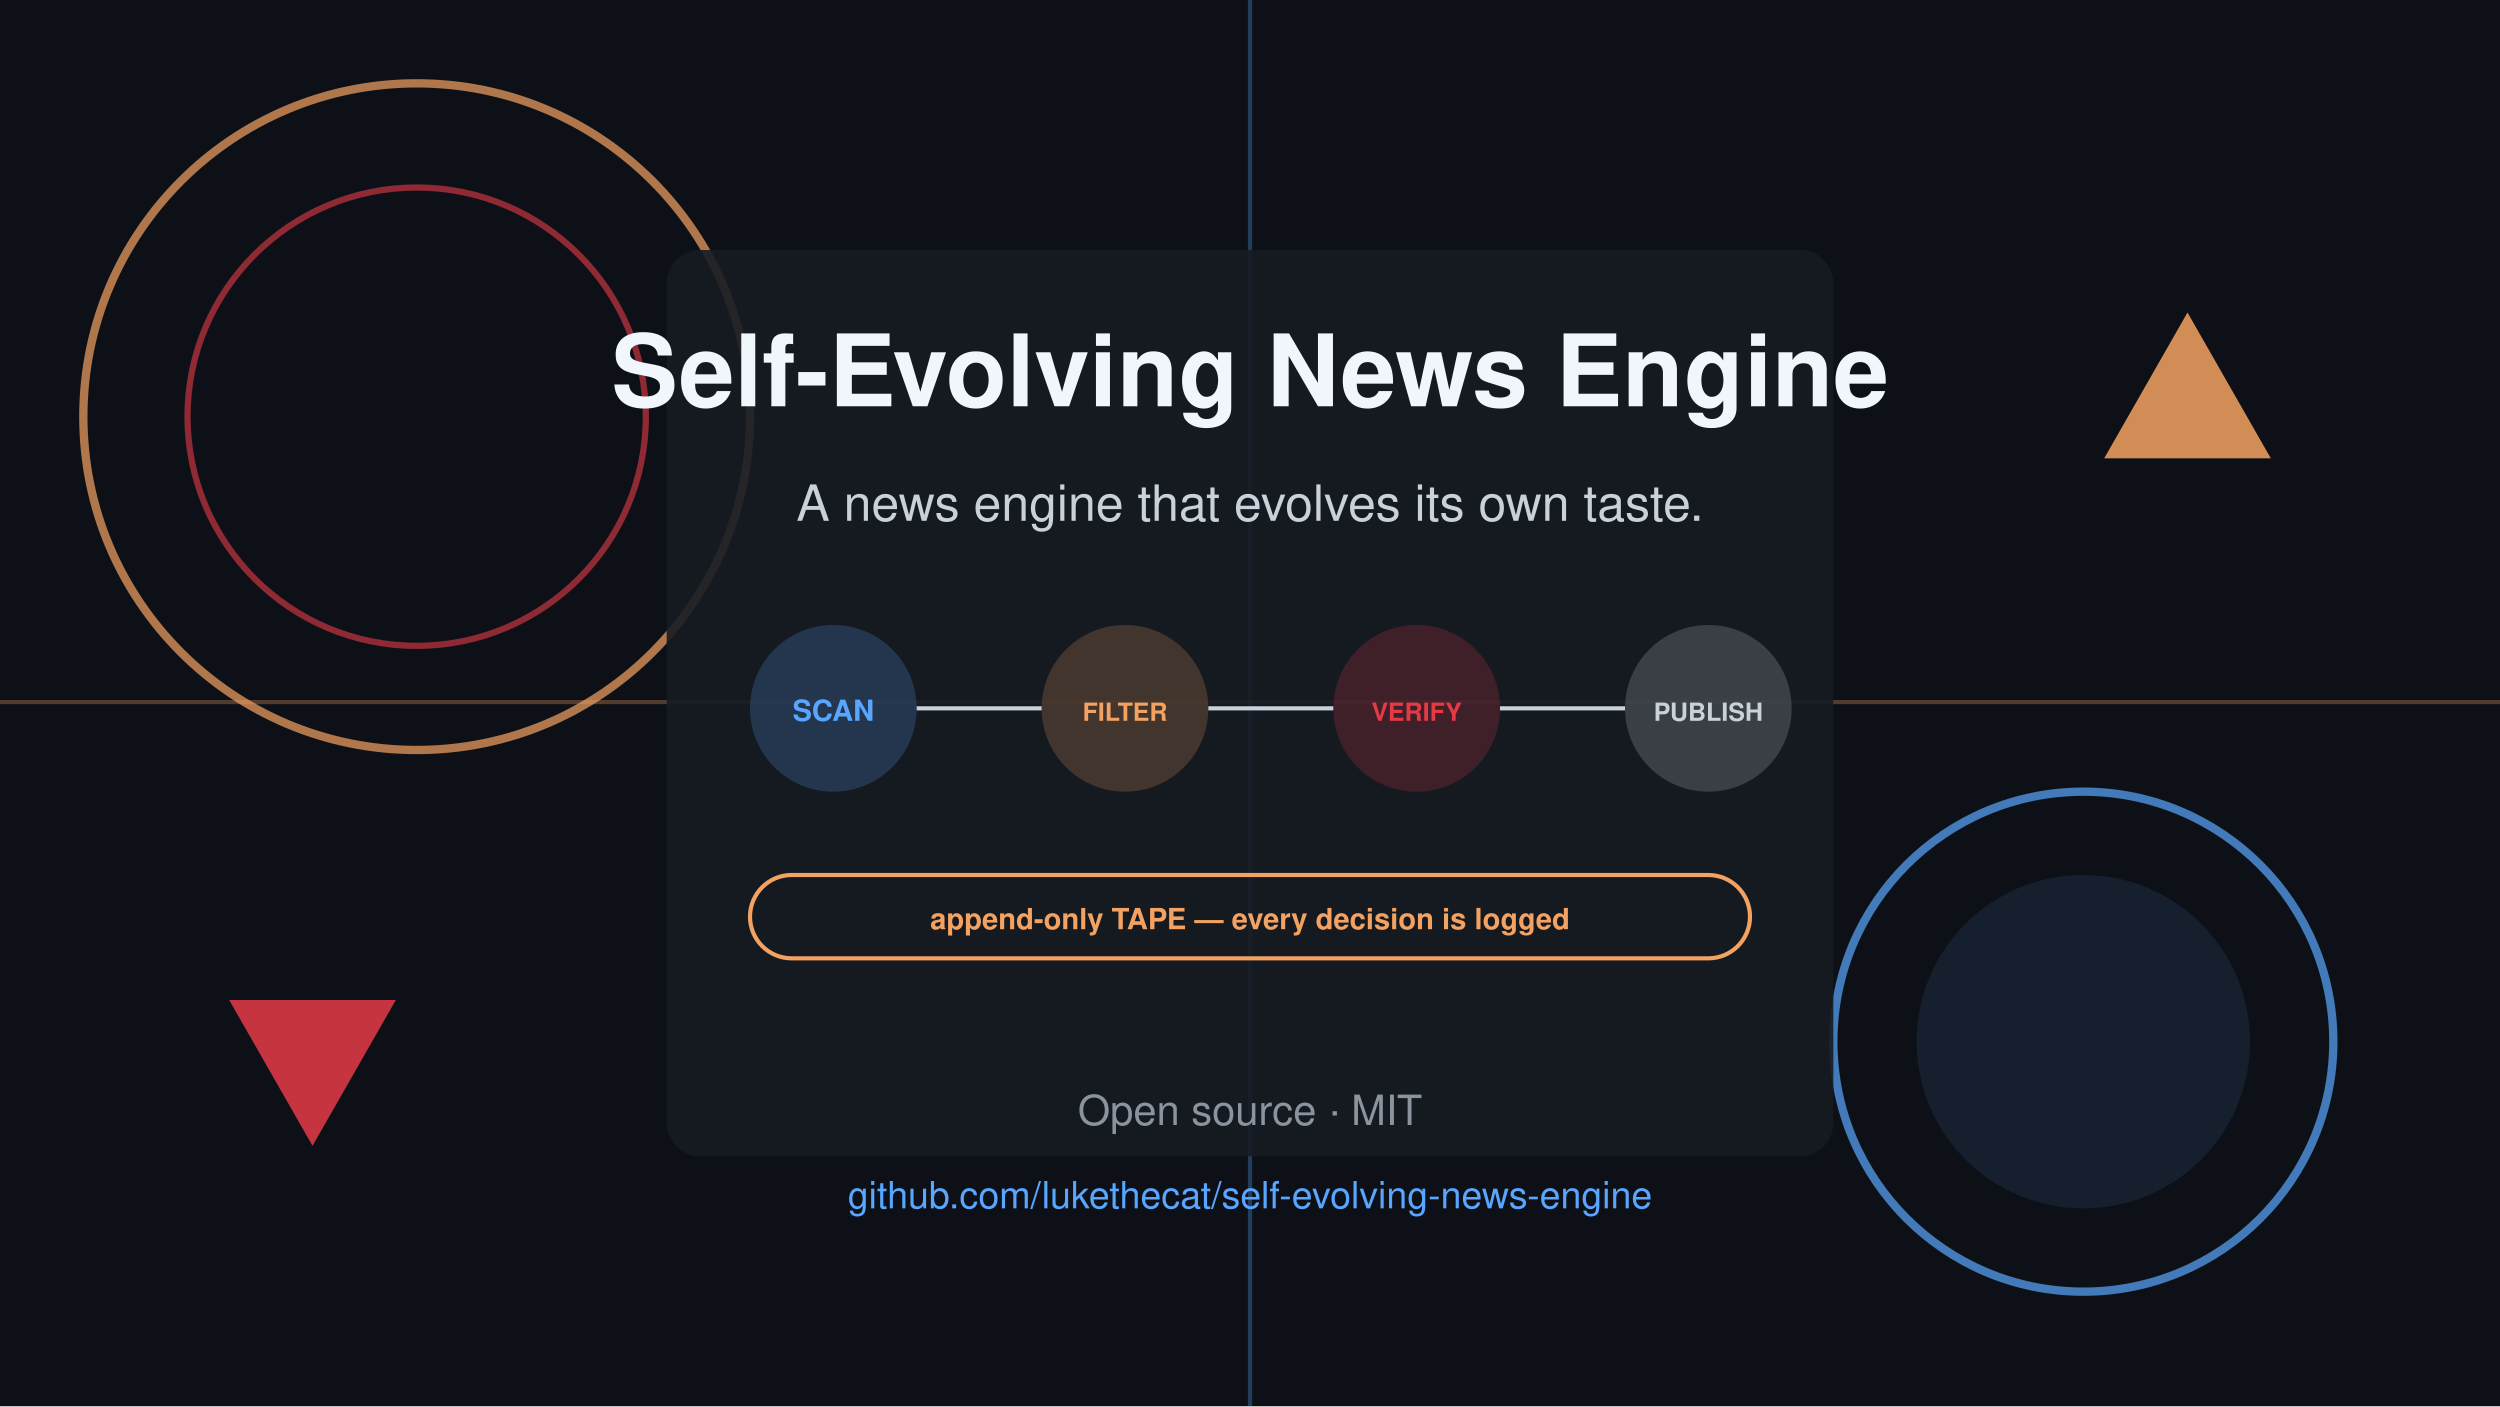
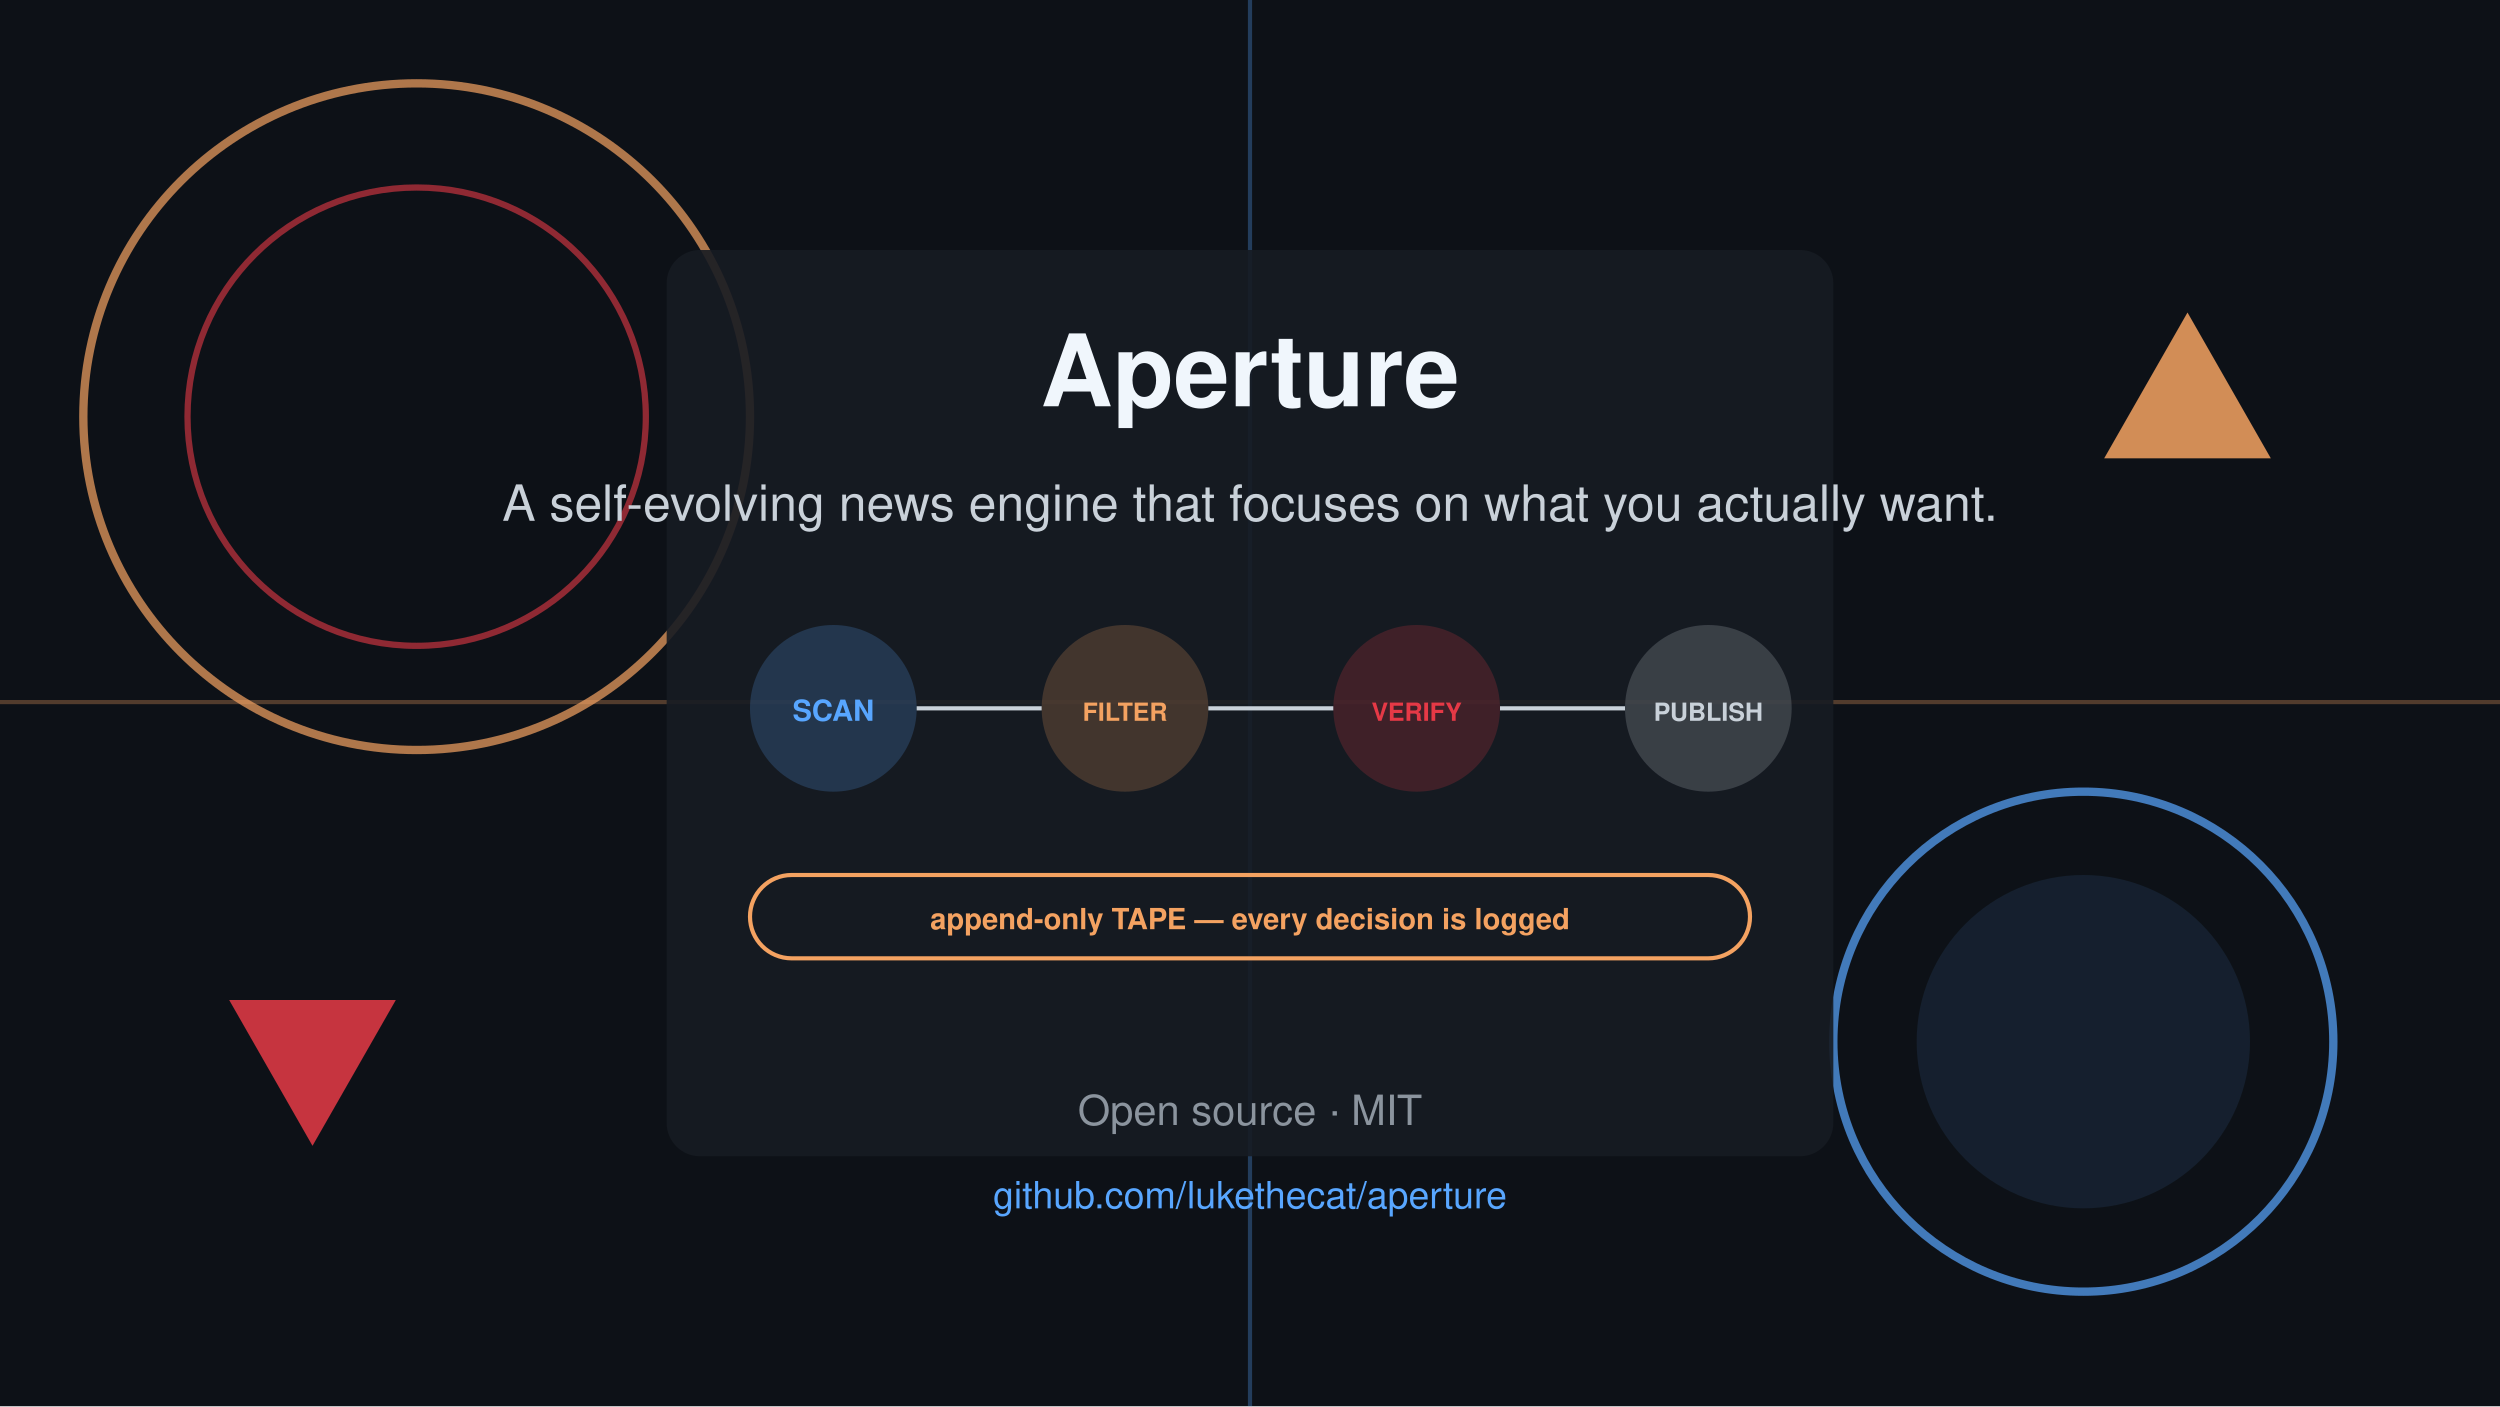
<svg xmlns="http://www.w3.org/2000/svg" viewBox="0 0 1200 675" width="1200" height="675">
  <rect width="1200" height="675" fill="#0d1117" />
  <circle cx="200" cy="200" r="160" fill="none" stroke="#f4a261" stroke-width="4" opacity="0.7" />
  <circle cx="200" cy="200" r="110" fill="none" stroke="#e63946" stroke-width="3" opacity="0.6" />
  <circle cx="1000" cy="500" r="120" fill="none" stroke="#58a6ff" stroke-width="4" opacity="0.7" />
  <circle cx="1000" cy="500" r="80" fill="#58a6ff" opacity="0.1" />
  <polygon points="150,550 190,480 110,480" fill="#e63946" opacity="0.85" />
  <polygon points="1050,150 1090,220 1010,220" fill="#f4a261" opacity="0.85" />
  <line x1="0" y1="337" x2="1200" y2="337" stroke="#f4a261" stroke-width="2" opacity="0.3" />
  <line x1="600" y1="0" x2="600" y2="675" stroke="#58a6ff" stroke-width="2" opacity="0.3" />
  <rect x="320" y="120" width="560" height="435" rx="16" fill="#161b22" opacity="0.9" />
-   <text x="600" y="195" text-anchor="middle" font-family="-apple-system, BlinkMacSystemFont, 'Segoe UI', Helvetica, Arial, sans-serif" font-size="48" font-weight="700" fill="#f0f6fc">Self-Evolving News Engine</text>
-   <text x="600" y="250" text-anchor="middle" font-family="-apple-system, BlinkMacSystemFont, 'Segoe UI', Helvetica, Arial, sans-serif" font-size="24" fill="#c9d1d9">A news engine that evolves its own taste.</text>
+   <text x="600" y="195" text-anchor="middle" font-family="-apple-system, BlinkMacSystemFont, 'Segoe UI', Helvetica, Arial, sans-serif" font-size="48" font-weight="700" fill="#f0f6fc">Aperture</text>
+   <text x="600" y="250" text-anchor="middle" font-family="-apple-system, BlinkMacSystemFont, 'Segoe UI', Helvetica, Arial, sans-serif" font-size="24" fill="#c9d1d9">A self-evolving news engine that focuses on what you actually want.</text>
  <circle cx="400" cy="340" r="40" fill="#58a6ff" opacity="0.2" />
  <text x="400" y="346" text-anchor="middle" font-family="-apple-system, BlinkMacSystemFont, 'Segoe UI', Helvetica, Arial, sans-serif" font-size="14" font-weight="600" fill="#58a6ff">SCAN</text>
  <line x1="440" y1="340" x2="500" y2="340" stroke="#c9d1d9" stroke-width="2" />
  <circle cx="540" cy="340" r="40" fill="#f4a261" opacity="0.2" />
  <text x="540" y="346" text-anchor="middle" font-family="-apple-system, BlinkMacSystemFont, 'Segoe UI', Helvetica, Arial, sans-serif" font-size="12" font-weight="600" fill="#f4a261">FILTER</text>
  <line x1="580" y1="340" x2="640" y2="340" stroke="#c9d1d9" stroke-width="2" />
  <circle cx="680" cy="340" r="40" fill="#e63946" opacity="0.2" />
  <text x="680" y="346" text-anchor="middle" font-family="-apple-system, BlinkMacSystemFont, 'Segoe UI', Helvetica, Arial, sans-serif" font-size="12" font-weight="600" fill="#e63946">VERIFY</text>
  <line x1="720" y1="340" x2="780" y2="340" stroke="#c9d1d9" stroke-width="2" />
  <circle cx="820" cy="340" r="40" fill="#c9d1d9" opacity="0.2" />
  <text x="820" y="346" text-anchor="middle" font-family="-apple-system, BlinkMacSystemFont, 'Segoe UI', Helvetica, Arial, sans-serif" font-size="12" font-weight="600" fill="#c9d1d9">PUBLISH</text>
  <rect x="360" y="420" width="480" height="40" rx="20" fill="none" stroke="#f4a261" stroke-width="2" />
  <text x="600" y="446" text-anchor="middle" font-family="-apple-system, BlinkMacSystemFont, 'Segoe UI', Helvetica, Arial, sans-serif" font-size="14" font-weight="600" fill="#f4a261">append-only TAPE — every decision is logged</text>
  <text x="600" y="540" text-anchor="middle" font-family="-apple-system, BlinkMacSystemFont, 'Segoe UI', Helvetica, Arial, sans-serif" font-size="20" fill="#8b949e">Open source · MIT</text>
-   <text x="600" y="580" text-anchor="middle" font-family="-apple-system, BlinkMacSystemFont, 'Segoe UI', Helvetica, Arial, sans-serif" font-size="18" fill="#58a6ff">github.com/lukethecat/self-evolving-news-engine</text>
+   <text x="600" y="580" text-anchor="middle" font-family="-apple-system, BlinkMacSystemFont, 'Segoe UI', Helvetica, Arial, sans-serif" font-size="18" fill="#58a6ff">github.com/lukethecat/aperture</text>
</svg>
